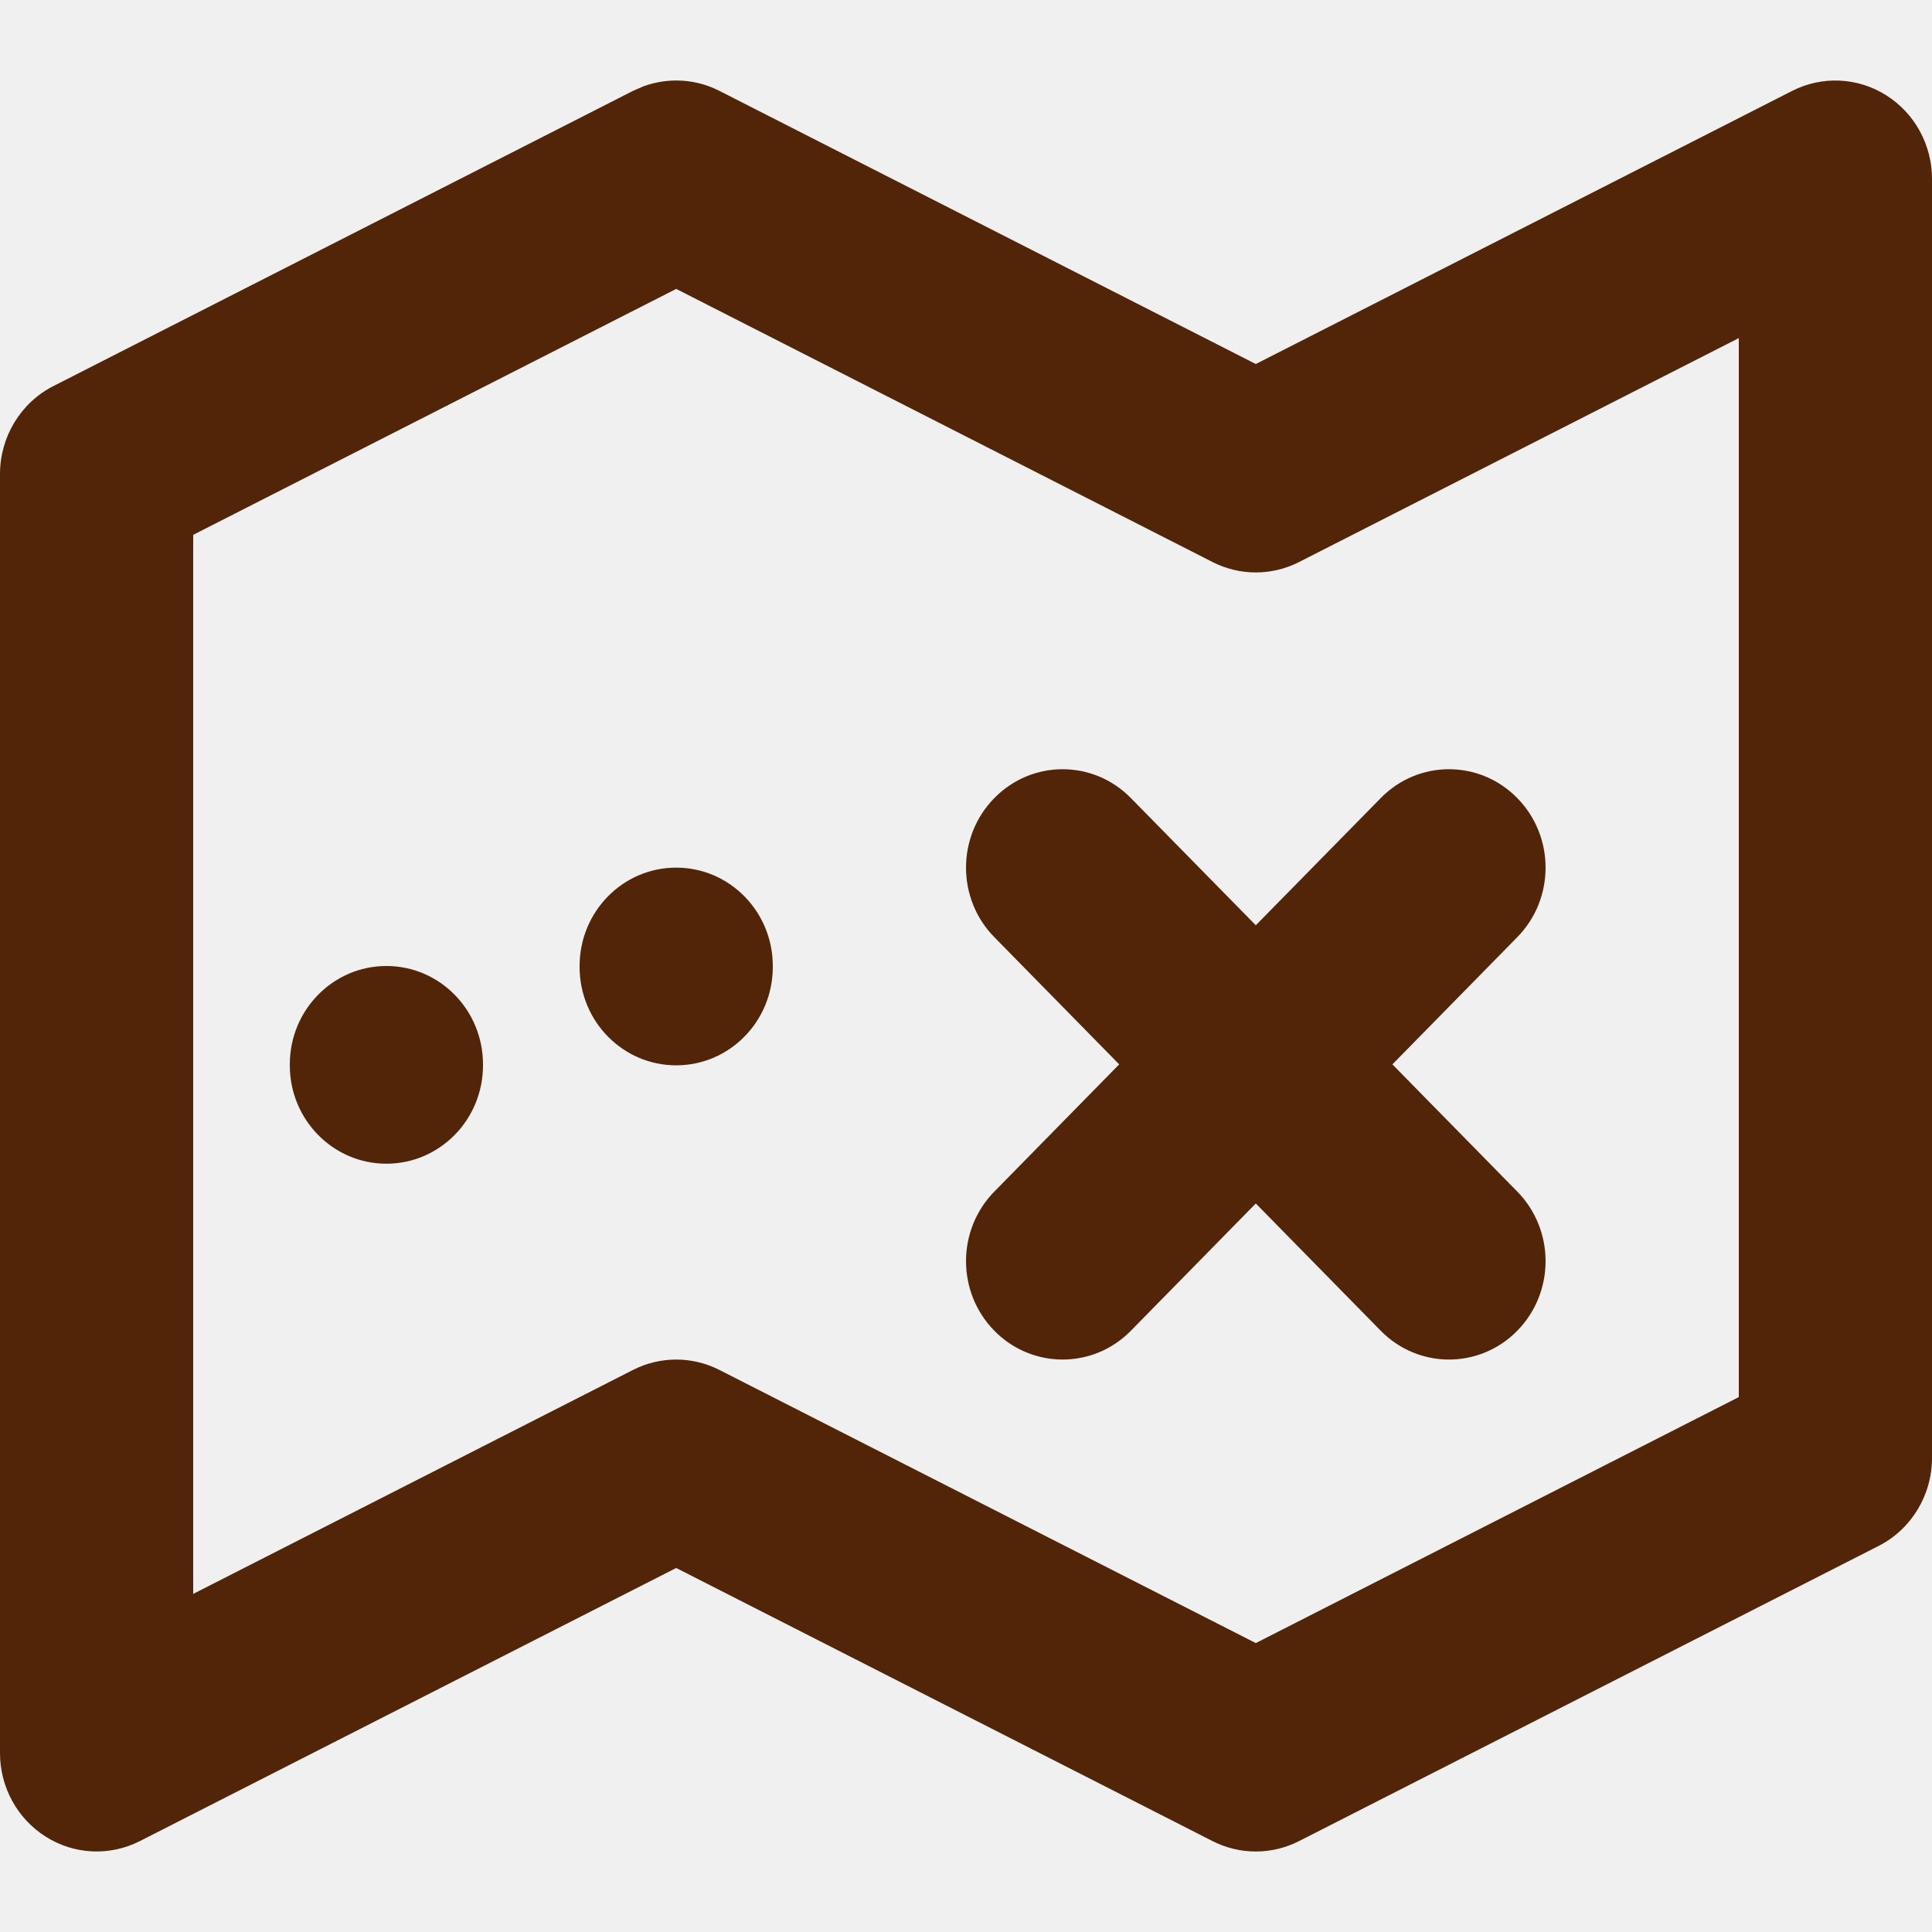
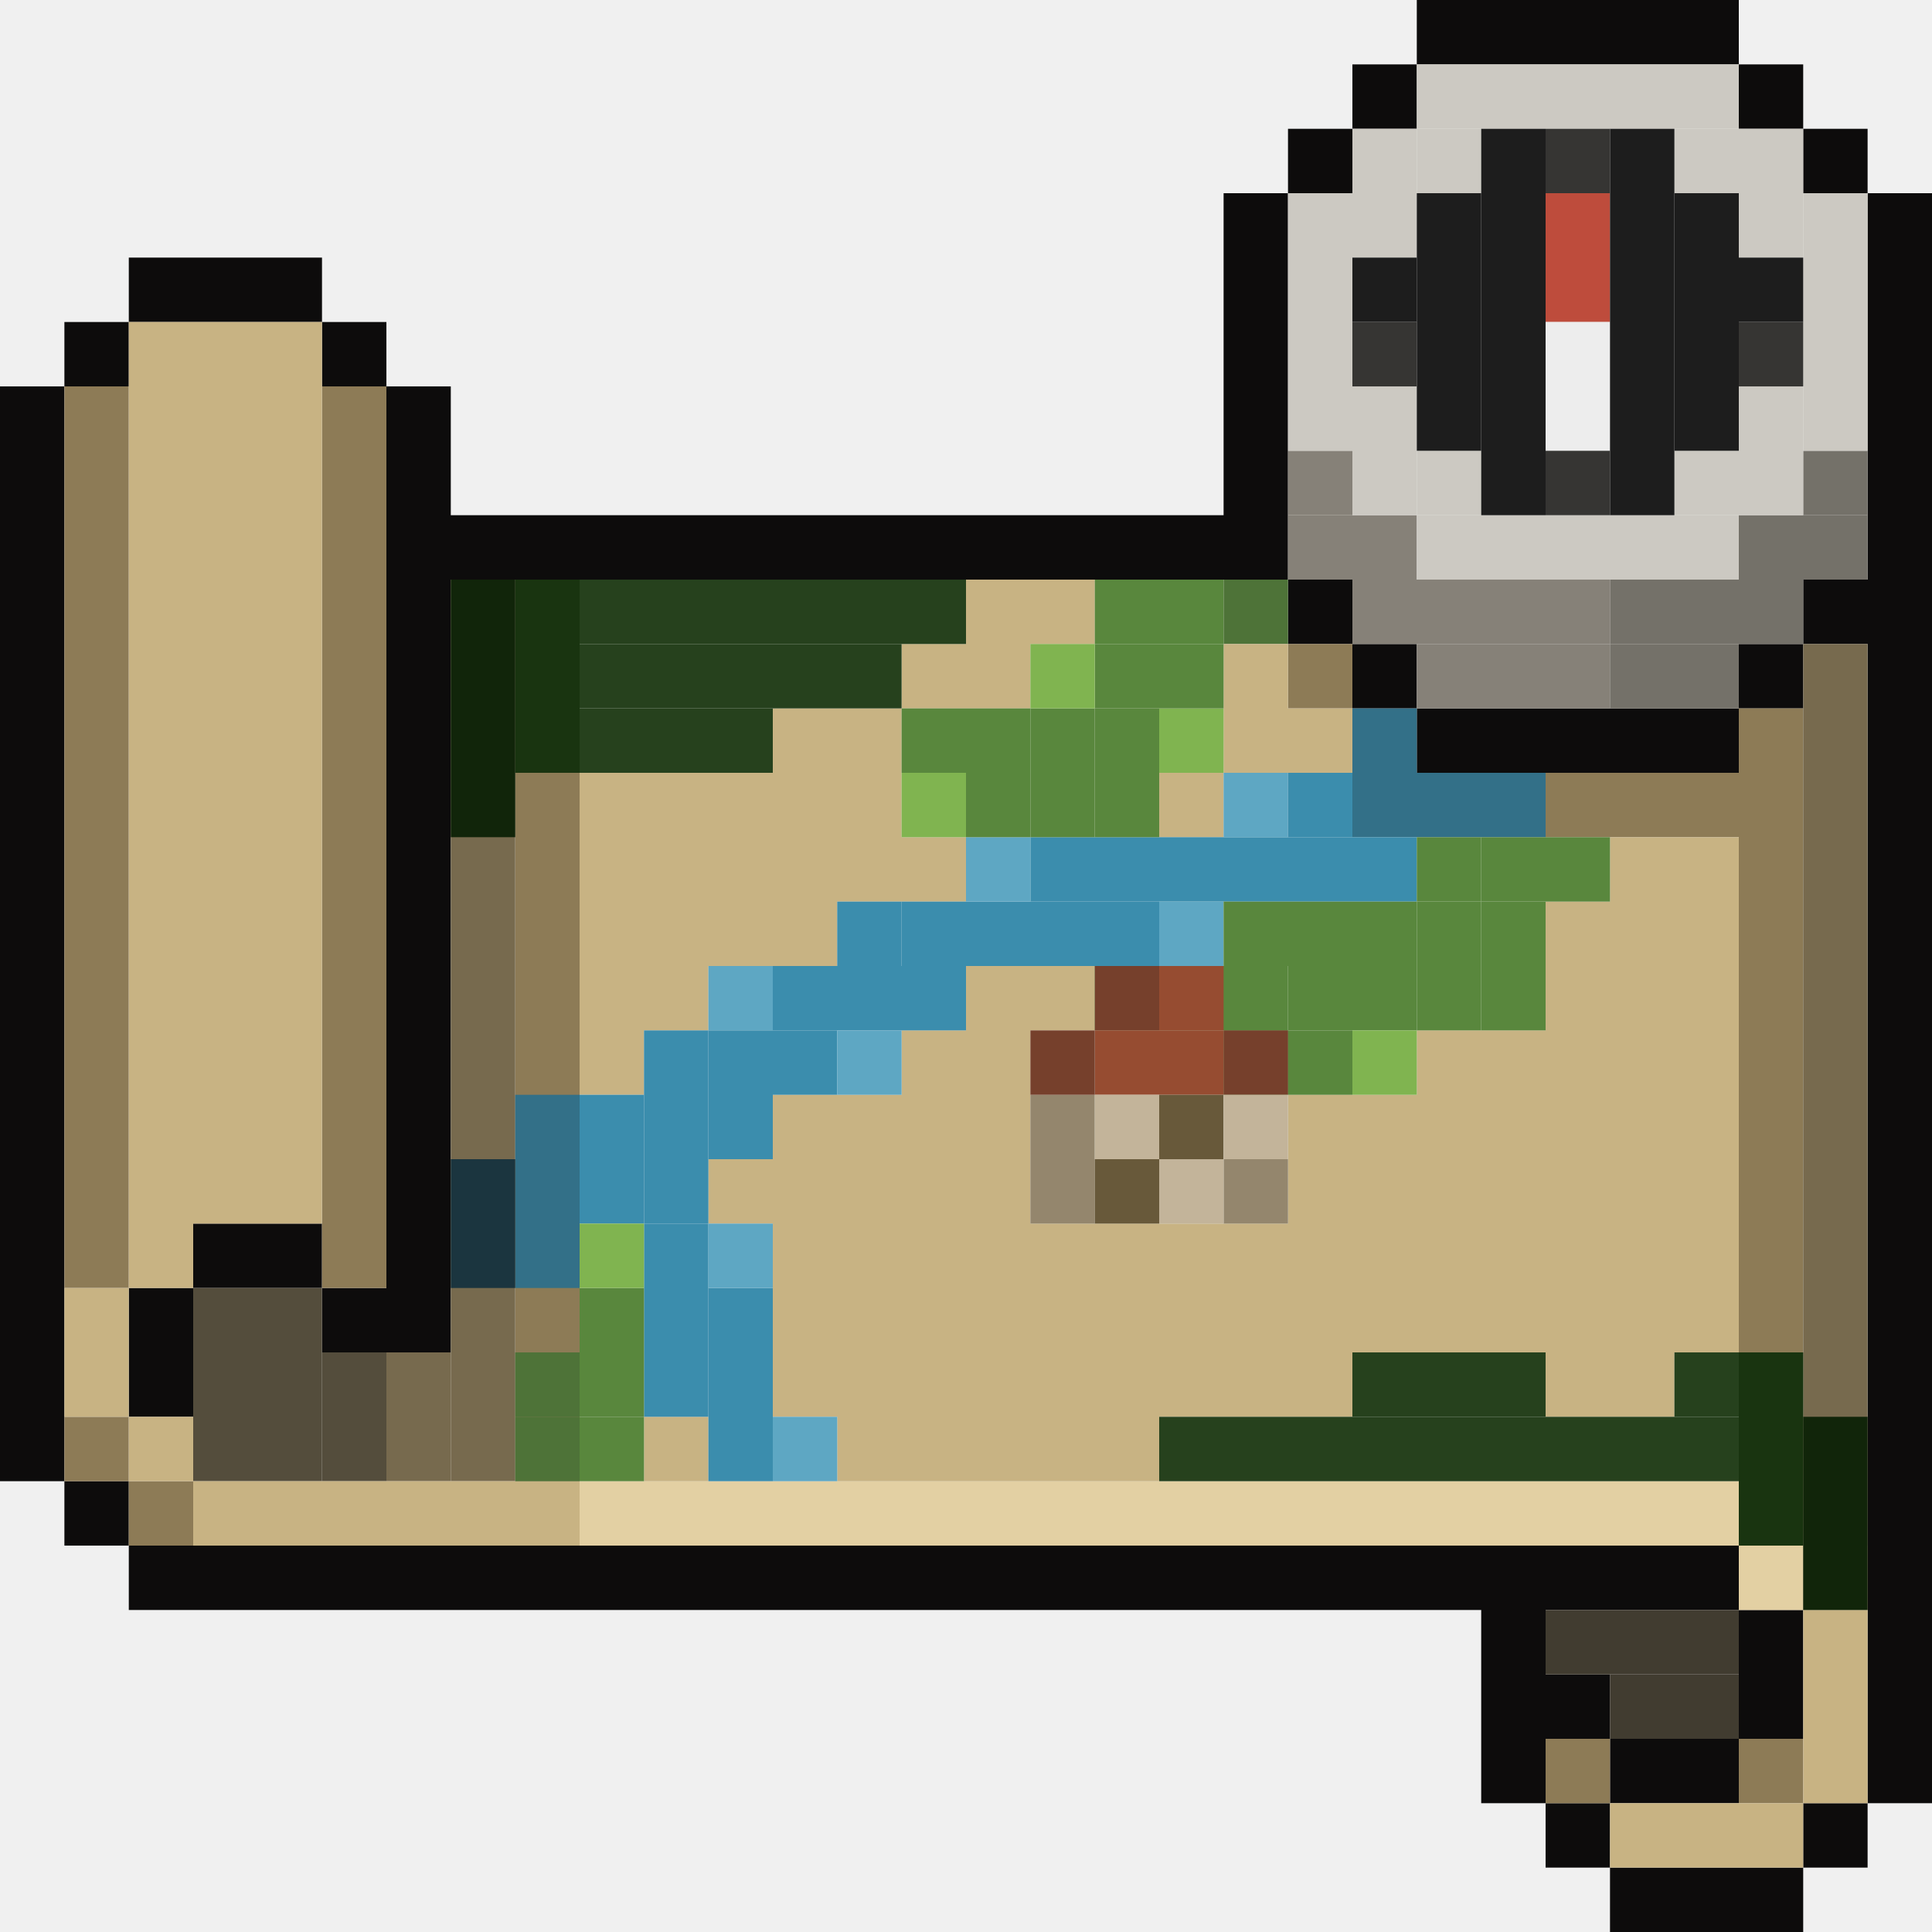
<svg xmlns="http://www.w3.org/2000/svg" width="24" height="24" viewBox="0 0 24 24" fill="none">
-   <path d="M7.992 1.073C8.299 0.96 8.641 0.978 8.937 1.129L15.6 4.522L22.263 1.129C22.635 0.94 23.077 0.96 23.43 1.183C23.784 1.405 24 1.799 24 2.222V18.111C24 18.574 23.743 18.997 23.337 19.204L16.137 22.871C15.799 23.043 15.401 23.043 15.063 22.871L8.4 19.478L1.737 22.871C1.365 23.06 0.923 23.04 0.57 22.817C0.216 22.595 0 22.201 0 21.778V5.889C0 5.426 0.257 5.003 0.663 4.796L7.863 1.129L7.992 1.073ZM2.4 6.644V19.8L7.863 17.018C8.201 16.846 8.599 16.846 8.937 17.018L15.6 20.411L21.6 17.355V4.2L16.137 6.982C15.799 7.154 15.401 7.154 15.063 6.982L8.4 3.589L2.4 6.644ZM17.152 9.914C17.62 9.436 18.38 9.436 18.848 9.914C19.317 10.391 19.317 11.165 18.848 11.642L17.297 13.222L18.848 14.802C19.317 15.28 19.317 16.053 18.848 16.531C18.38 17.008 17.62 17.008 17.152 16.531L15.6 14.95L14.048 16.531C13.58 17.008 12.82 17.008 12.352 16.531C11.883 16.053 11.883 15.28 12.352 14.802L13.903 13.222L12.352 11.642C11.883 11.165 11.883 10.391 12.352 9.914C12.82 9.436 13.58 9.436 14.048 9.914L15.6 11.494L17.152 9.914ZM3.6 13.234V13.222C3.6 12.547 4.137 12 4.8 12C5.463 12 6 12.547 6 13.222V13.234C6 13.909 5.463 14.456 4.8 14.456C4.137 14.456 3.6 13.909 3.6 13.234ZM7.2 12.012V12C7.2 11.325 7.737 10.778 8.4 10.778C9.063 10.778 9.6 11.325 9.6 12V12.012C9.6 12.687 9.063 13.234 8.4 13.234C7.737 13.234 7.2 12.687 7.2 12.012Z" fill="#522508" />
+   <g clip-path="url(#clip0_282_289)">
+     <rect x="19.2" y="2.4" width="0.8" height="1.6" fill="#BE4C3C" />
+     <rect x="19.2" y="4" width="0.8" height="1.6" fill="#EDEDED" />
+     <path d="M22.4 24H20V23.2H22.4V24Z" fill="#0D0C0C" />
+     <path d="M20 23.2H19.2V22.4H20V23.2Z" fill="#0D0C0C" />
+     <path d="M23.2 23.2H22.4V22.4H23.2V23.2Z" fill="#0D0C0C" />
+     <path d="M21.6 20H19.2V20.8H20V21.6H19.2V22.4H18.4V20H1.6V19.2H21.6V20Z" fill="#0D0C0C" />
+     <path d="M21.6 22.4H20V21.6H21.6V22.4Z" fill="#0D0C0C" />
+     <path d="M24 22.4H23.2V8H22.4V7.2H23.2V2.4H24V22.4Z" fill="#0D0C0C" />
+     <path d="M22.4 21.6H21.6V20H22.4V21.6Z" fill="#0D0C0C" />
+     <path d="M1.6 19.2H0.8V18.4H1.6V19.2Z" fill="#0D0C0C" />
+     <path d="M0.8 18.4H0V4.8H0.8V18.4Z" fill="#0D0C0C" />
+     <path d="M2.4 17.6H1.6V16H2.4V17.6Z" fill="#0D0C0C" />
+     <path d="M16 7.2H5.6V16.8H4V16H4.8V4.8H5.6V6.4H15.2V2.4H16V7.2Z" fill="#0D0C0C" />
+     <path d="M4 16H2.4V15.2H4V16Z" fill="#0D0C0C" />
+     <path d="M21.6 9.6H17.6V8.8H21.6V9.6Z" fill="#0D0C0C" />
+     <path d="M17.6 8.8H16.8V8H17.6V8.8Z" fill="#0D0C0C" />
+     <path d="M22.4 8.8H21.6V8H22.4V8.8Z" fill="#0D0C0C" />
+     <path d="M16.8 8H16V7.2H16.8V8Z" fill="#0D0C0C" />
+     <path d="M1.6 4.8H0.8V4H1.6V4.8Z" fill="#0D0C0C" />
+     <path d="M4.8 4.8H4V4H4.8V4.8Z" fill="#0D0C0C" />
+     <path d="M4 4H1.6V3.2H4V4Z" fill="#0D0C0C" />
+     <path d="M16.8 2.4H16V1.6H16.8V2.4Z" fill="#0D0C0C" />
+     <path d="M23.2 2.4H22.4V1.6H23.2V2.4Z" fill="#0D0C0C" />
+     <path d="M17.6 1.6H16.8V0.8H17.6V1.6Z" fill="#0D0C0C" />
+     <path d="M22.4 1.6H21.6V0.8H22.4V1.6Z" fill="#0D0C0C" />
+     <path d="M21.6 0.8H17.6V0H21.6V0.8Z" fill="#0D0C0C" />
+     <rect x="22.4" y="5.6" width="0.8" height="0.8" fill="#747169" />
+     <rect x="21.6" y="6.4" width="1.6" height="0.8" fill="#747169" />
+     <rect x="17.6" y="8" width="2.4" height="0.8" fill="#868178" />
+     <rect x="16" y="5.6" width="0.8" height="0.8" fill="#868178" />
+     <rect x="20" y="7.2" width="2.4" height="0.8" fill="#747169" />
+     <rect x="20" y="8" width="1.6" height="0.8" fill="#747169" />
+     <rect x="16.8" y="7.2" width="3.2" height="0.8" fill="#868178" />
+     <rect x="16" y="6.4" width="1.6" height="0.8" fill="#868178" />
+     <rect x="17.6" y="6.4" width="4" height="0.8" fill="#CCC9C2" />
+     <rect x="17.6" y="0.8" width="4" height="0.8" fill="#CCC9C2" />
+     <rect x="16.8" y="4.8" width="0.8" height="1.6" fill="#CCC9C2" />
+     <rect x="20.8" y="1.6" width="0.8" height="0.8" fill="#CCC9C2" />
+     <rect x="17.6" y="1.6" width="0.8" height="0.8" fill="#CCC9C2" />
+     <rect x="20.8" y="5.6" width="0.8" height="0.8" fill="#CCC9C2" />
+     <rect x="17.6" y="5.6" width="0.8" height="0.8" fill="#CCC9C2" />
+     <rect x="21.6" y="4.8" width="0.8" height="1.6" fill="#CCC9C2" />
+     <rect x="21.6" y="1.6" width="0.8" height="1.6" fill="#CCC9C2" />
+     <rect x="16.8" y="1.6" width="0.8" height="1.6" fill="#CCC9C2" />
+     <rect x="16" y="2.4" width="0.8" height="3.2" fill="#CCC9C2" />
+     <rect x="22.4" y="2.4" width="0.8" height="3.2" fill="#CCC9C2" />
+     <rect x="0.8" y="4.8" width="0.8" height="11.2" fill="#8D7B56" />
+     <rect x="0.8" y="17.6" width="0.8" height="0.8" fill="#8D7B56" />
+     <rect x="1.6" y="18.4" width="0.8" height="0.8" fill="#8D7B56" />
+     <rect x="4" y="4.8" width="0.8" height="11.2" fill="#8D7B56" />
+     <rect x="6.4" y="7.2" width="0.8" height="11.2" fill="#8D7B56" />
+     <rect x="21.6" y="8.8" width="0.8" height="10.4" fill="#8D7B56" />
+     <rect x="22.4" y="19.2" width="0.8" height="0.8" fill="#8D7B56" />
+     <rect x="15.2" y="7.2" width="0.8" height="0.8" fill="#4E7338" />
+     <rect x="19.2" y="9.6" width="2.4" height="0.8" fill="#8D7B56" />
+     <rect x="16" y="8" width="0.8" height="0.8" fill="#8D7B56" />
+     <rect x="19.2" y="21.6" width="0.8" height="0.8" fill="#8D7B56" />
+     <rect x="21.6" y="21.6" width="0.8" height="0.8" fill="#8D7B56" />
+     <rect x="5.6" y="7.2" width="0.8" height="11.2" fill="#776A4E" />
+     <rect x="22.4" y="8" width="0.8" height="11.2" fill="#776A4E" />
+     <rect x="4.8" y="16.8" width="0.8" height="1.6" fill="#776A4E" />
+     <rect x="21.6" y="3.2" width="0.8" height="0.8" fill="#1D1D1D" />
+     <rect x="20" y="1.6" width="0.8" height="4.8" fill="#1D1D1D" />
+     <rect x="16.8" y="3.2" width="0.8" height="0.8" fill="#1D1D1D" />
+     <rect x="17.6" y="2.4" width="0.8" height="3.2" fill="#1D1D1D" />
+     <rect x="18.4" y="1.6" width="0.8" height="4.8" fill="#1D1D1D" />
+     <rect x="20.8" y="2.4" width="0.8" height="3.2" fill="#1D1D1D" />
+     <rect x="21.6" y="4" width="0.8" height="0.8" fill="#363533" />
+     <rect x="19.2" y="5.6" width="0.8" height="0.8" fill="#363533" />
+     <rect x="16.8" y="4" width="0.8" height="0.8" fill="#363533" />
+     <rect x="19.2" y="1.6" width="0.8" height="0.8" fill="#363533" />
+     <rect x="7.2" y="18.4" width="14.4" height="0.8" fill="#E3D0A3" />
+     <rect x="21.6" y="19.2" width="0.8" height="0.8" fill="#E3D0A3" />
+     <rect x="2.4" y="16" width="1.6" height="2.4" fill="#544D3C" />
+     <rect x="4" y="16.8" width="0.8" height="1.6" fill="#544D3C" />
+     <path d="M22.4 23.2H20V22.4H22.4V23.2Z" fill="#C8B383" />
+     <path d="M23.2 22.4H22.4V20H23.2V22.4Z" fill="#C8B383" />
+     <path d="M7.2 19.2H2.4V18.4H7.2V19.2Z" fill="#C8B383" />
+     <path d="M2.4 18.4H1.6V17.6H2.4V18.4Z" fill="#C8B383" />
+     <path d="M8.8 18.4H8V17.6H8.8V18.4Z" fill="#C8B383" />
+     <path d="M21.6 16.8H20.8V17.6H19.2V16.8H16.8V17.6H14.4V18.4H10.4V17.6H9.6V15.2H8.8V14.4H9.6V13.6H11.2V12.8H12V12H13.6V12.8H12.8V15.2H16V13.6H17.6V12.8H19.2V11.2H20V10.4H21.6V16.8Z" fill="#C8B383" />
+     <path d="M1.6 17.6H0.8V16H1.6V17.6Z" fill="#C8B383" />
+     <path d="M4 15.2H2.4V16H1.6V4H4V15.2Z" fill="#C8B383" />
+     <path d="M11.2 10.4H12V11.2H10.4V12H8.8V12.8H8V13.6H7.2V9.6H9.6V8.8H11.2V10.4Z" fill="#C8B383" />
+     <path d="M15.2 10.4H14.4V9.6H15.2V10.4Z" fill="#C8B383" />
+     <path d="M16 8.8H16.8V9.6H15.2V8H16V8.8Z" fill="#C8B383" />
+     <path d="M13.6 8H12.8V8.8H11.2V8H12V7.2H13.6V8Z" fill="#C8B383" />
+     <rect x="20" y="20.8" width="1.6" height="0.8" fill="#413C30" />
+     <rect x="19.2" y="20" width="2.4" height="0.8" fill="#413C30" />
+     <rect x="6.4" y="13.6" width="0.8" height="2.4" fill="#337088" />
+     <rect x="16.8" y="9.6" width="2.4" height="0.8" fill="#337088" />
+     <rect x="12.8" y="10.4" width="4.8" height="0.8" fill="#3B8DAD" />
+     <rect x="11.2" y="11.2" width="3.2" height="0.8" fill="#3B8DAD" />
+     <rect x="9.6" y="12" width="2.4" height="0.8" fill="#3B8DAD" />
+     <rect x="8.8" y="12" width="0.8" height="0.8" fill="#5EA7C3" />
+     <rect x="12" y="10.4" width="0.8" height="0.8" fill="#5EA7C3" />
+     <rect x="15.2" y="9.6" width="0.8" height="0.8" fill="#5EA7C3" />
+     <rect x="14.4" y="11.2" width="0.8" height="0.8" fill="#5EA7C3" />
+     <rect x="8.8" y="12.8" width="0.8" height="1.6" fill="#3B8DAD" />
+     <rect x="10.4" y="11.2" width="0.8" height="0.8" fill="#3B8DAD" />
+     <rect x="16.8" y="8.8" width="0.8" height="0.8" fill="#337088" />
+     <rect x="16" y="9.6" width="0.8" height="0.8" fill="#3B8DAD" />
+     <rect x="8" y="12.8" width="0.8" height="2.4" fill="#3B8DAD" />
+     <rect x="8" y="15.2" width="0.8" height="2.4" fill="#3B8DAD" />
+     <rect x="8.8" y="16" width="0.8" height="2.4" fill="#3B8DAD" />
+     <rect x="7.2" y="13.6" width="0.8" height="1.6" fill="#3B8DAD" />
+     <rect x="5.6" y="14.4" width="0.8" height="1.6" fill="#1B353F" />
+     <rect x="9.6" y="12.8" width="0.8" height="0.8" fill="#3B8DAD" />
+     <rect x="10.4" y="12.8" width="0.8" height="0.8" fill="#5EA7C3" />
+     <rect x="8.8" y="15.2" width="0.8" height="0.8" fill="#5EA7C3" />
+     <rect x="9.6" y="17.6" width="0.8" height="0.8" fill="#5EA7C3" />
+     <rect x="22.4" y="17.6" width="0.8" height="2.4" fill="#11250A" />
+     <rect x="7.2" y="7.2" width="4.8" height="0.8" fill="#26411D" />
+     <rect x="7.2" y="8" width="4" height="0.8" fill="#26411D" />
+     <rect x="7.2" y="8.8" width="2.4" height="0.8" fill="#26411D" />
+     <rect x="14.4" y="17.6" width="7.2" height="0.8" fill="#26411D" />
+     <rect x="20.8" y="16.8" width="0.8" height="0.8" fill="#26411D" />
+     <rect x="16.8" y="16.8" width="2.4" height="0.8" fill="#26411D" />
+     <rect x="6.4" y="7.2" width="0.8" height="2.4" fill="#193410" />
+     <rect x="5.6" y="7.2" width="0.8" height="3.2" fill="#11250A" />
+     <rect x="21.6" y="16.8" width="0.8" height="2.4" fill="#193410" />
+     <rect x="16.8" y="11.2" width="0.8" height="0.8" fill="#59873D" />
+     <rect x="18.4" y="12" width="0.8" height="0.8" fill="#59873D" />
+     <rect x="15.2" y="12.8" width="0.8" height="0.8" fill="#59873D" />
+     <rect x="13.6" y="12" width="2.4" height="0.8" fill="#59873D" />
+     <rect x="16" y="12.8" width="0.8" height="0.8" fill="#59873D" />
+     <rect x="16" y="12" width="0.8" height="0.8" fill="#59873D" />
+     <rect x="16.8" y="12" width="0.8" height="0.8" fill="#59873D" />
+     <rect x="15.2" y="11.2" width="1.6" height="0.8" fill="#59873D" />
+     <rect x="6.4" y="16.8" width="0.8" height="0.8" fill="#4E7338" />
+     <rect x="7.2" y="16" width="0.8" height="0.8" fill="#59873D" />
+     <rect x="13.6" y="9.6" width="0.8" height="0.8" fill="#59873D" />
+     <rect x="12.8" y="9.6" width="0.8" height="0.8" fill="#59873D" />
+     <rect x="12" y="8.8" width="0.8" height="0.8" fill="#59873D" />
+     <rect x="13.6" y="8" width="0.8" height="0.8" fill="#59873D" />
+     <rect x="12.8" y="8.8" width="0.8" height="0.8" fill="#59873D" />
+     <rect x="13.6" y="8.8" width="0.8" height="0.8" fill="#59873D" />
+     <rect x="14.4" y="7.2" width="0.8" height="0.8" fill="#59873D" />
+     <rect x="11.2" y="8.8" width="0.8" height="0.8" fill="#59873D" />
+     <rect x="16.8" y="12.8" width="0.8" height="0.8" fill="#80B450" />
+     <rect x="14.4" y="8.8" width="0.8" height="0.8" fill="#80B450" />
+     <rect x="11.2" y="9.6" width="0.8" height="0.8" fill="#80B450" />
+     <rect x="6.4" y="17.6" width="0.8" height="0.8" fill="#4E7338" />
+     <rect x="12.8" y="8" width="0.8" height="0.8" fill="#80B450" />
+     <rect x="7.2" y="15.2" width="0.8" height="0.8" fill="#80B450" />
+     <rect x="12" y="9.6" width="0.8" height="0.8" fill="#59873D" />
+     <rect x="13.6" y="7.2" width="0.8" height="0.8" fill="#59873D" />
+     <rect x="14.4" y="8" width="0.8" height="0.8" fill="#59873D" />
+     <rect x="7.2" y="17.6" width="0.8" height="0.8" fill="#59873D" />
+     <rect x="7.2" y="16.8" width="0.8" height="0.8" fill="#59873D" />
+     <rect x="19.2" y="10.4" width="0.8" height="0.8" fill="#59873D" />
+     <rect x="17.6" y="12" width="0.8" height="0.8" fill="#59873D" />
+     <rect x="18.4" y="10.4" width="0.8" height="0.8" fill="#59873D" />
+     <rect x="18.4" y="11.2" width="0.8" height="0.8" fill="#59873D" />
+     <rect x="17.6" y="11.2" width="0.8" height="0.8" fill="#59873D" />
+     <rect x="17.6" y="10.4" width="0.8" height="0.8" fill="#59873D" />
+     <rect x="12.8" y="13.6" width="0.8" height="0.8" fill="#94866D" />
+     <rect x="15.2" y="14.4" width="0.8" height="0.8" fill="#94866D" />
+     <rect x="12.8" y="14.4" width="0.8" height="0.8" fill="#94866D" />
+     <rect x="14.4" y="12" width="0.8" height="0.8" fill="#964C31" />
+     <rect x="13.6" y="12" width="0.8" height="0.8" fill="#76402C" />
+     <rect x="15.2" y="12.8" width="0.8" height="0.8" fill="#76402C" />
+     <rect x="14.4" y="12.8" width="0.8" height="0.8" fill="#964C31" />
+     <rect x="13.6" y="12.8" width="0.8" height="0.8" fill="#964C31" />
+     <rect x="12.8" y="12.8" width="0.8" height="0.8" fill="#76402C" />
+     <rect x="14.4" y="13.6" width="0.8" height="0.8" fill="#68593A" />
+     <rect x="14.4" y="14.4" width="0.8" height="0.8" fill="#C3B49A" />
+     <rect x="13.6" y="13.6" width="0.8" height="0.8" fill="#C3B49A" />
+     <rect x="15.2" y="13.6" width="0.8" height="0.8" fill="#C3B49A" />
+     <rect x="13.6" y="14.4" width="0.8" height="0.8" fill="#68593A" />
+   </g>
+   <defs>
+     <clipPath id="clip0_282_289">
+       <rect width="24" height="24" fill="white" />
+     </clipPath>
+   </defs>
</svg>
